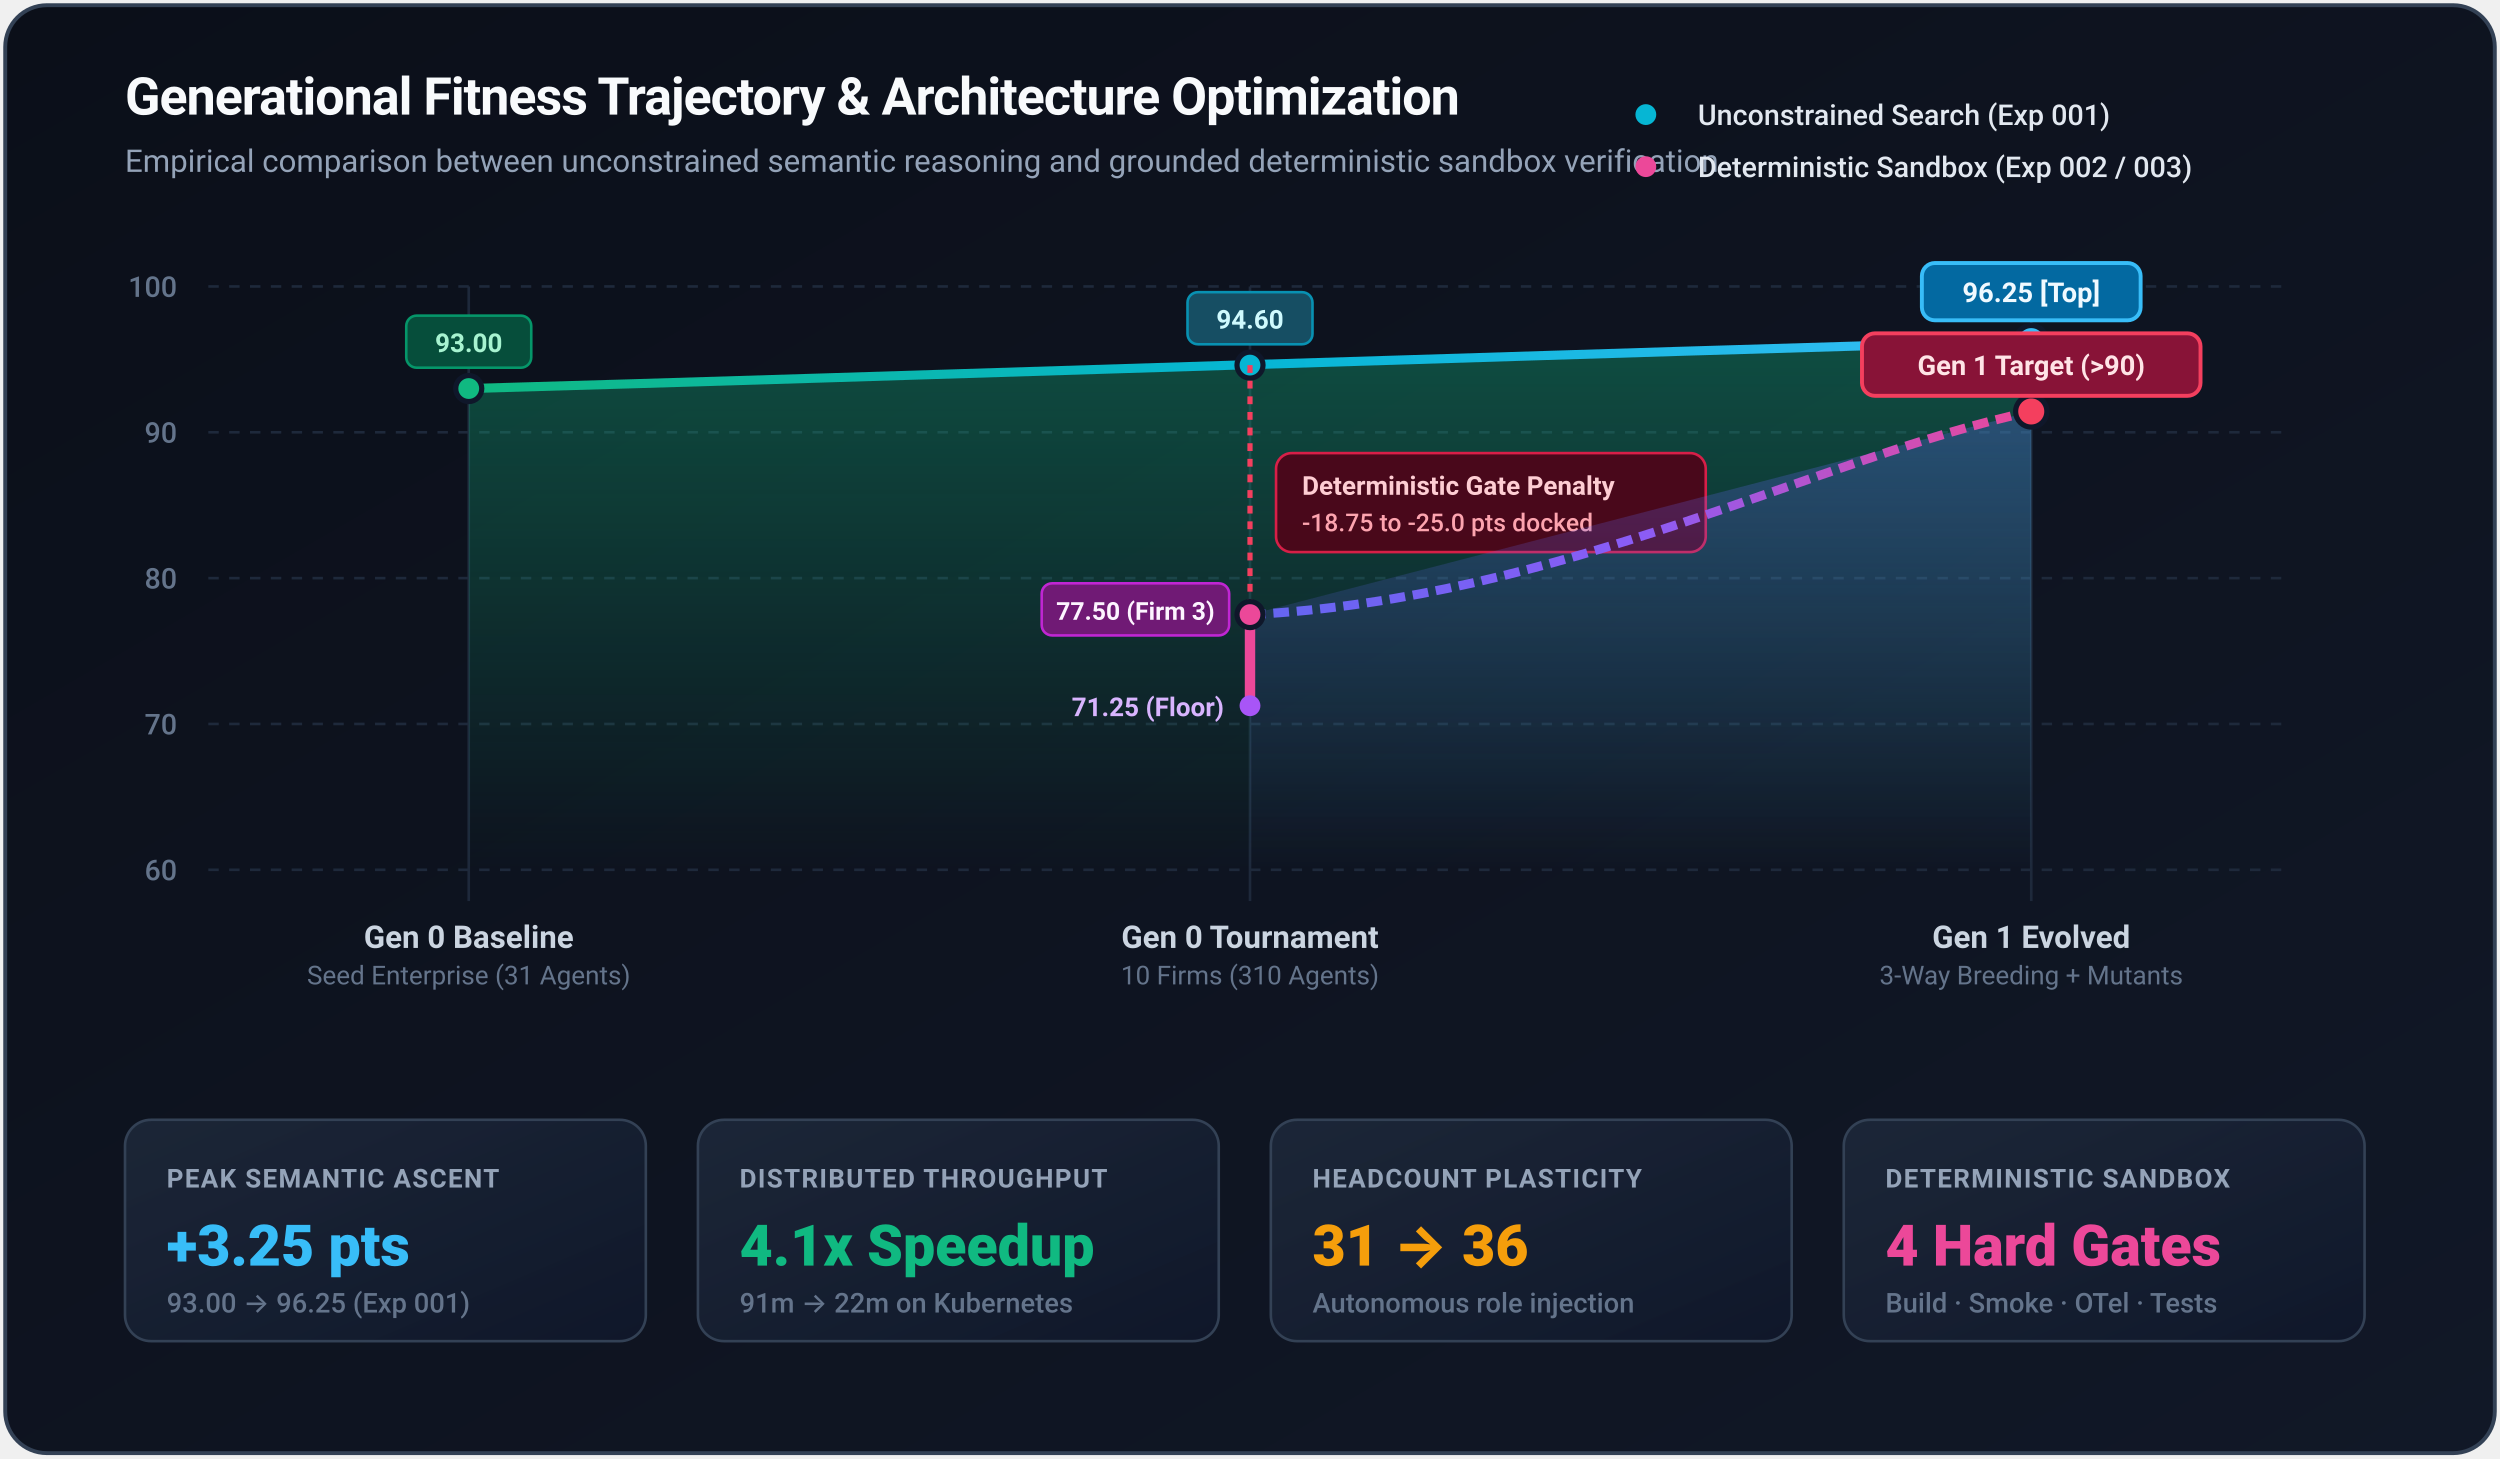
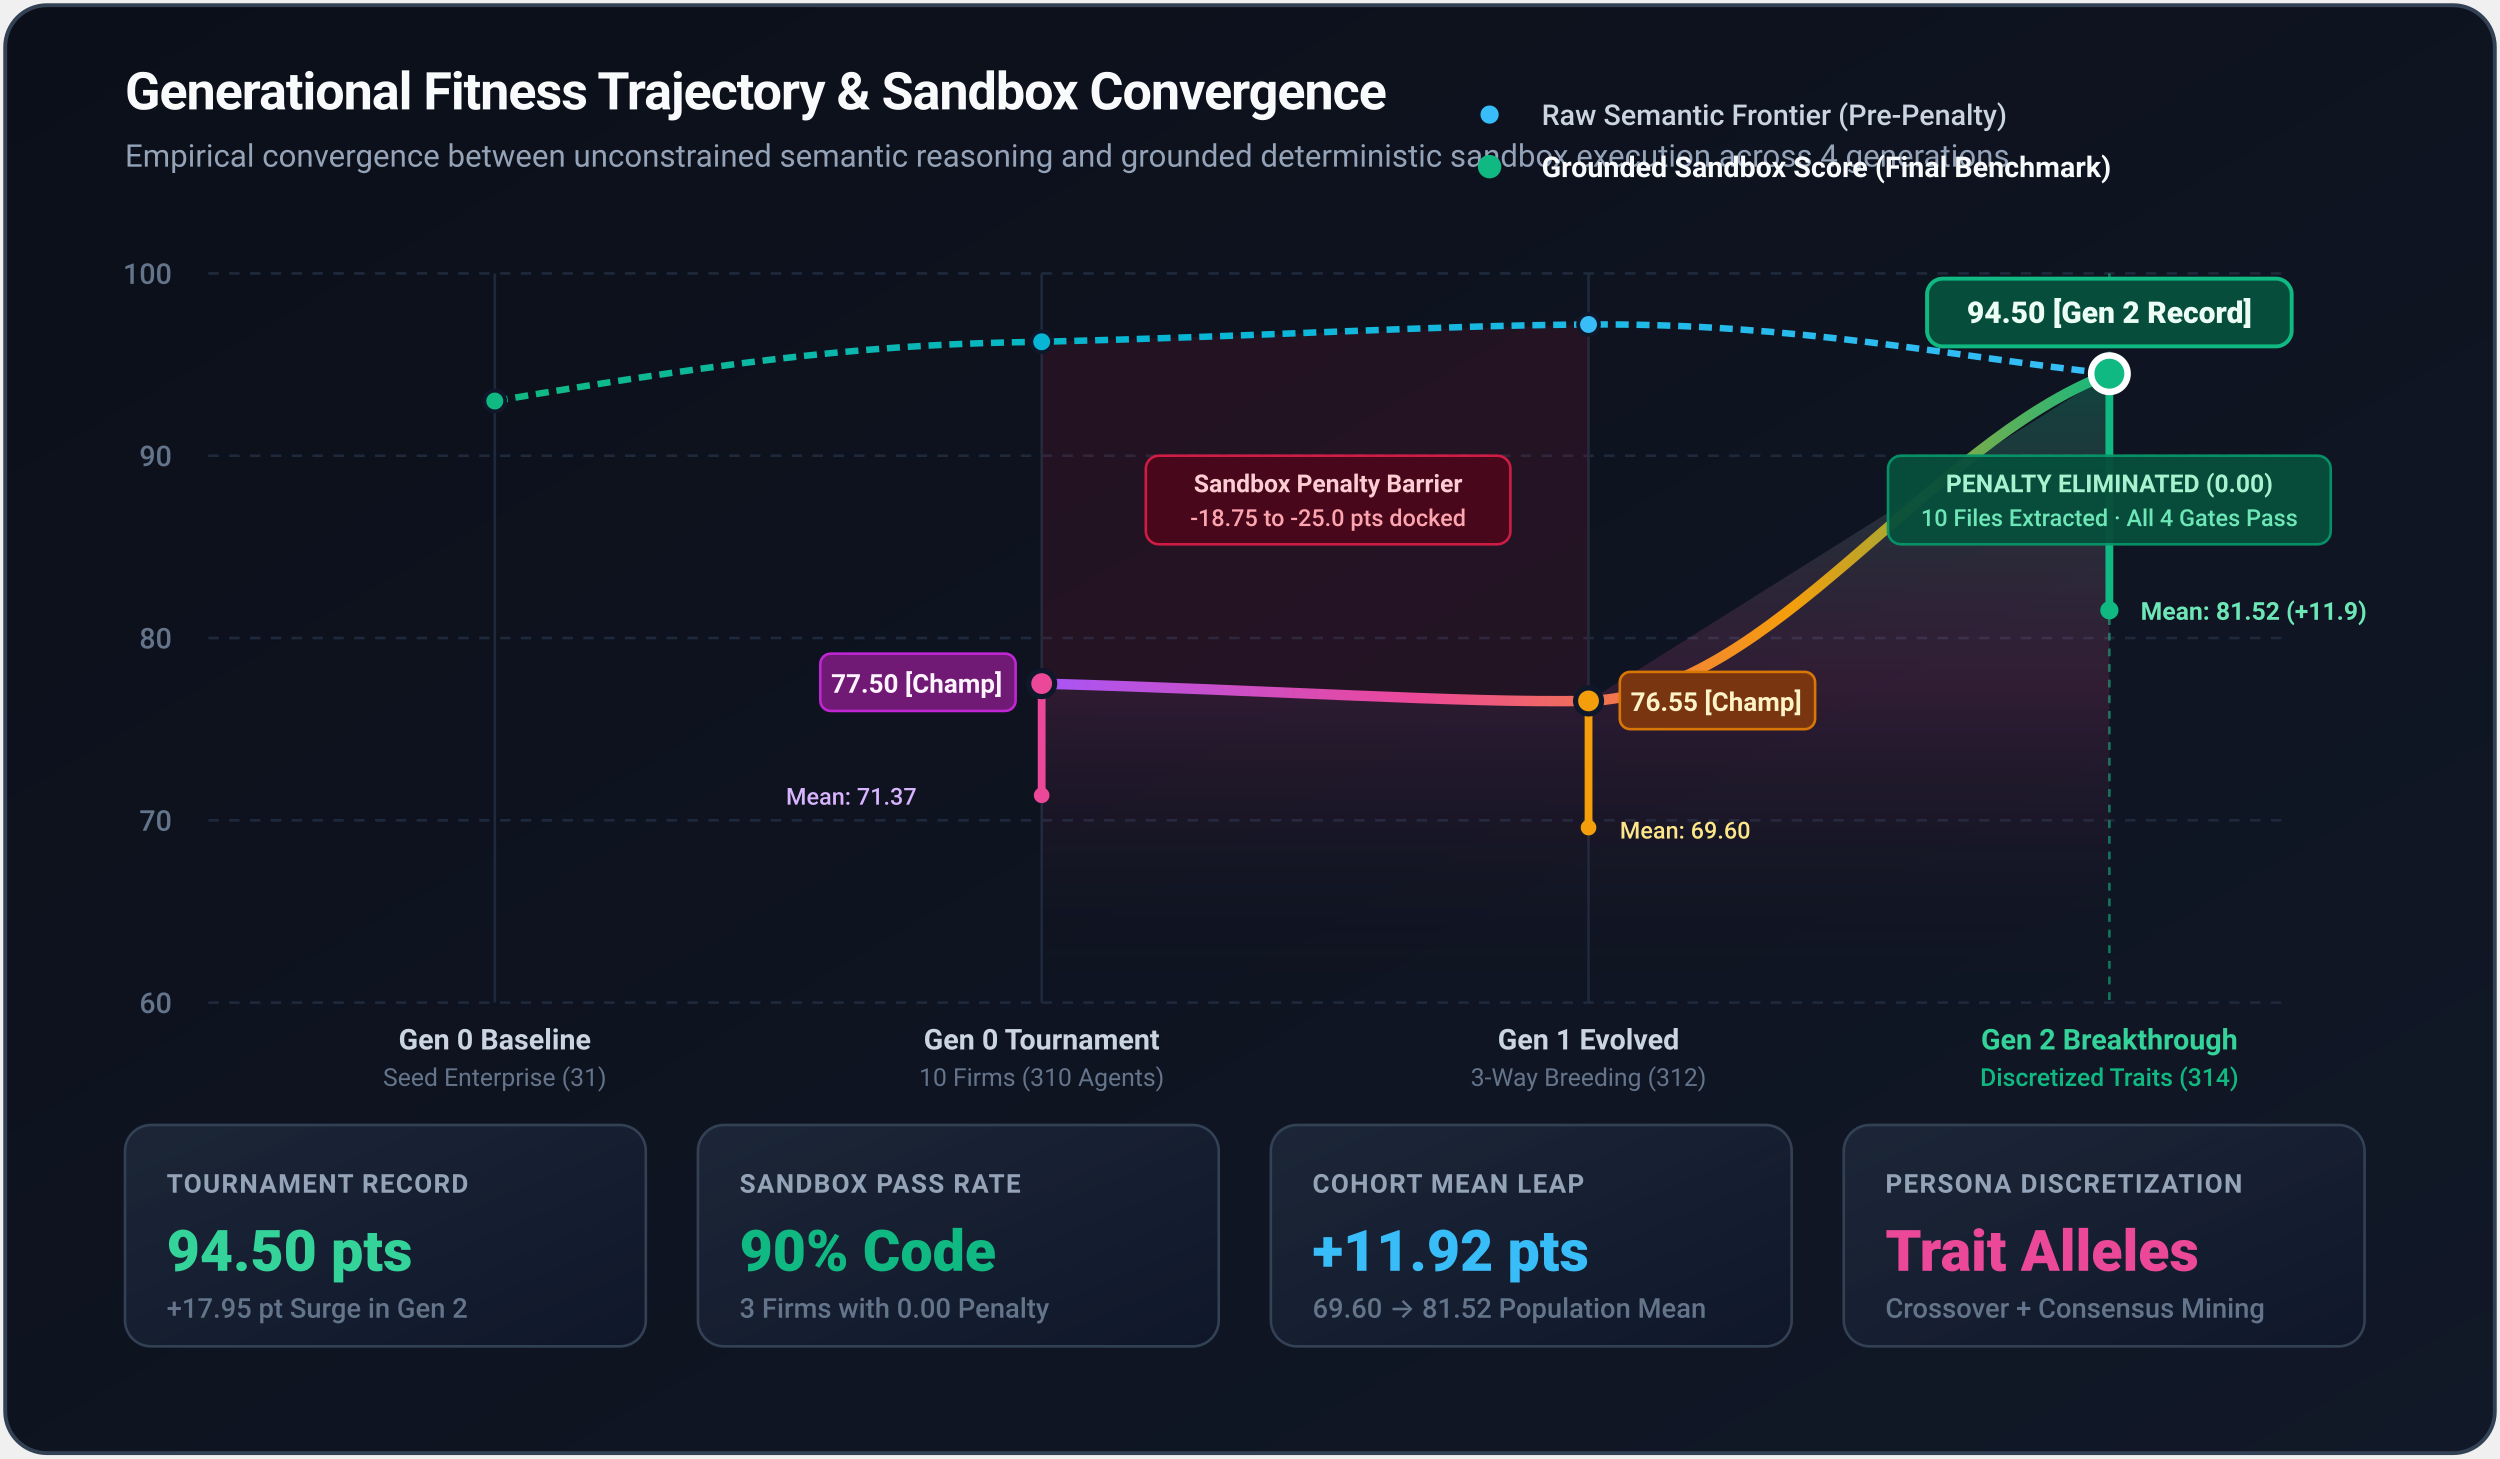
<svg xmlns="http://www.w3.org/2000/svg" viewBox="0 0 960 560" width="960" height="560">
  <defs>
    <linearGradient id="bgGrad" x1="0%" y1="0%" x2="100%" y2="100%">
      <stop offset="0%" stop-color="#0b0f19" />
      <stop offset="100%" stop-color="#111827" />
    </linearGradient>
    <linearGradient id="trackAGrad" x1="0%" y1="0%" x2="100%" y2="0%">
      <stop offset="0%" stop-color="#10b981" />
-       <stop offset="50%" stop-color="#06b6d4" />
+       <stop offset="40%" stop-color="#06b6d4" />
      <stop offset="100%" stop-color="#38bdf8" />
    </linearGradient>
    <linearGradient id="trackAArea" x1="0%" y1="0%" x2="0%" y2="100%">
-       <stop offset="0%" stop-color="#10b981" stop-opacity="0.35" />
-       <stop offset="100%" stop-color="#10b981" stop-opacity="0.0" />
+       <stop offset="0%" stop-color="#06b6d4" stop-opacity="0.25" />
+       <stop offset="100%" stop-color="#06b6d4" stop-opacity="0.0" />
    </linearGradient>
    <linearGradient id="trackBGrad" x1="0%" y1="0%" x2="100%" y2="0%">
-       <stop offset="0%" stop-color="#6366f1" />
-       <stop offset="50%" stop-color="#8b5cf6" />
-       <stop offset="100%" stop-color="#ec4899" />
+       <stop offset="0%" stop-color="#a855f7" />
+       <stop offset="35%" stop-color="#ec4899" />
+       <stop offset="70%" stop-color="#f59e0b" />
+       <stop offset="100%" stop-color="#10b981" />
    </linearGradient>
    <linearGradient id="trackBArea" x1="0%" y1="0%" x2="0%" y2="100%">
-       <stop offset="0%" stop-color="#6366f1" stop-opacity="0.30" />
-       <stop offset="100%" stop-color="#6366f1" stop-opacity="0.0" />
+       <stop offset="0%" stop-color="#10b981" stop-opacity="0.30" />
+       <stop offset="50%" stop-color="#ec4899" stop-opacity="0.15" />
+       <stop offset="100%" stop-color="#0b0f19" stop-opacity="0.0" />
    </linearGradient>
    <linearGradient id="cardGrad" x1="0%" y1="0%" x2="100%" y2="100%">
      <stop offset="0%" stop-color="#1e293b" stop-opacity="0.85" />
      <stop offset="100%" stop-color="#0f172a" stop-opacity="0.95" />
    </linearGradient>
  </defs>
  <rect x="2" y="2" width="956" height="556" rx="16" fill="url(#bgGrad)" stroke="#334155" stroke-width="1.5" />
-   <g transform="translate(48, 44)">
+   <g transform="translate(48, 42)">
    <text x="0" y="0" font-family="system-ui, -apple-system, BlinkMacSystemFont, 'Segoe UI', Roboto, sans-serif" font-size="20" font-weight="700" fill="#f8fafc" letter-spacing="-0.02em">
-       Generational Fitness Trajectory &amp; Architecture Optimization
+       Generational Fitness Trajectory &amp; Sandbox Convergence
    </text>
    <text x="0" y="22" font-family="system-ui, -apple-system, BlinkMacSystemFont, 'Segoe UI', Roboto, sans-serif" font-size="12" font-weight="400" fill="#94a3b8">
-       Empirical comparison between unconstrained semantic reasoning and grounded deterministic sandbox verification
+       Empirical convergence between unconstrained semantic reasoning and grounded deterministic sandbox execution across 4 generations
    </text>
  </g>
-   <g transform="translate(620, 36)">
-     <line x1="0" y1="8" x2="24" y2="8" stroke="url(#trackAGrad)" stroke-width="3" stroke-linecap="round" />
-     <circle cx="12" cy="8" r="4" fill="#06b6d4" />
-     <text x="32" y="12" font-family="system-ui, -apple-system, BlinkMacSystemFont, 'Segoe UI', Roboto, sans-serif" font-size="11" font-weight="500" fill="#e2e8f0">
-       Unconstrained Search (Exp 001)
+   <g transform="translate(560, 36)">
+     <line x1="0" y1="8" x2="24" y2="8" stroke="url(#trackAGrad)" stroke-width="2.5" stroke-dasharray="4 2" />
+     <circle cx="12" cy="8" r="3.5" fill="#38bdf8" />
+     <text x="32" y="12" font-family="system-ui, -apple-system, BlinkMacSystemFont, 'Segoe UI', Roboto, sans-serif" font-size="11" font-weight="500" fill="#cbd5e1">
+       Raw Semantic Frontier (Pre-Penalty)
    </text>
-     <line x1="0" y1="28" x2="24" y2="28" stroke="url(#trackBGrad)" stroke-width="3" stroke-linecap="round" stroke-dasharray="4 2" />
-     <circle cx="12" cy="28" r="4" fill="#ec4899" />
-     <text x="32" y="32" font-family="system-ui, -apple-system, BlinkMacSystemFont, 'Segoe UI', Roboto, sans-serif" font-size="11" font-weight="500" fill="#e2e8f0">
-       Deterministic Sandbox (Exp 002 / 003)
+     <line x1="0" y1="28" x2="24" y2="28" stroke="url(#trackBGrad)" stroke-width="3.5" stroke-linecap="round" />
+     <circle cx="12" cy="28" r="4.5" fill="#10b981" />
+     <text x="32" y="32" font-family="system-ui, -apple-system, BlinkMacSystemFont, 'Segoe UI', Roboto, sans-serif" font-size="11" font-weight="600" fill="#f8fafc">
+       Grounded Sandbox Score (Final Benchmark)
    </text>
  </g>
-   <g transform="translate(80, 110)">
+   <g transform="translate(80, 105)">
    <line x1="0" y1="0" x2="800" y2="0" stroke="#1e293b" stroke-width="1" stroke-dasharray="4 4" />
-     <text x="-12" y="4" font-family="system-ui, -apple-system, BlinkMacSystemFont, 'Segoe UI', Roboto, sans-serif" font-size="11" font-weight="500" fill="#64748b" text-anchor="end">100</text>
-     <line x1="0" y1="56" x2="800" y2="56" stroke="#1e293b" stroke-width="1" stroke-dasharray="4 4" />
-     <text x="-12" y="60" font-family="system-ui, -apple-system, BlinkMacSystemFont, 'Segoe UI', Roboto, sans-serif" font-size="11" font-weight="500" fill="#64748b" text-anchor="end">90</text>
-     <line x1="0" y1="112" x2="800" y2="112" stroke="#1e293b" stroke-width="1" stroke-dasharray="4 4" />
-     <text x="-12" y="116" font-family="system-ui, -apple-system, BlinkMacSystemFont, 'Segoe UI', Roboto, sans-serif" font-size="11" font-weight="500" fill="#64748b" text-anchor="end">80</text>
-     <line x1="0" y1="168" x2="800" y2="168" stroke="#1e293b" stroke-width="1" stroke-dasharray="4 4" />
-     <text x="-12" y="172" font-family="system-ui, -apple-system, BlinkMacSystemFont, 'Segoe UI', Roboto, sans-serif" font-size="11" font-weight="500" fill="#64748b" text-anchor="end">70</text>
-     <line x1="0" y1="224" x2="800" y2="224" stroke="#1e293b" stroke-width="1" stroke-dasharray="4 4" />
-     <text x="-12" y="228" font-family="system-ui, -apple-system, BlinkMacSystemFont, 'Segoe UI', Roboto, sans-serif" font-size="11" font-weight="500" fill="#64748b" text-anchor="end">60</text>
-     <line x1="100" y1="0" x2="100" y2="236" stroke="#1e293b" stroke-width="1" />
-     <text x="100" y="254" font-family="system-ui, -apple-system, BlinkMacSystemFont, 'Segoe UI', Roboto, sans-serif" font-size="12" font-weight="600" fill="#cbd5e1" text-anchor="middle">Gen 0 Baseline</text>
-     <text x="100" y="268" font-family="system-ui, -apple-system, BlinkMacSystemFont, 'Segoe UI', Roboto, sans-serif" font-size="10" font-weight="400" fill="#64748b" text-anchor="middle">Seed Enterprise (31 Agents)</text>
-     <line x1="400" y1="0" x2="400" y2="236" stroke="#1e293b" stroke-width="1" />
-     <text x="400" y="254" font-family="system-ui, -apple-system, BlinkMacSystemFont, 'Segoe UI', Roboto, sans-serif" font-size="12" font-weight="600" fill="#cbd5e1" text-anchor="middle">Gen 0 Tournament</text>
-     <text x="400" y="268" font-family="system-ui, -apple-system, BlinkMacSystemFont, 'Segoe UI', Roboto, sans-serif" font-size="10" font-weight="400" fill="#64748b" text-anchor="middle">10 Firms (310 Agents)</text>
-     <line x1="700" y1="0" x2="700" y2="236" stroke="#1e293b" stroke-width="1" />
-     <text x="700" y="254" font-family="system-ui, -apple-system, BlinkMacSystemFont, 'Segoe UI', Roboto, sans-serif" font-size="12" font-weight="600" fill="#cbd5e1" text-anchor="middle">Gen 1 Evolved</text>
-     <text x="700" y="268" font-family="system-ui, -apple-system, BlinkMacSystemFont, 'Segoe UI', Roboto, sans-serif" font-size="10" font-weight="400" fill="#64748b" text-anchor="middle">3-Way Breeding + Mutants</text>
-     <polygon points="100,39.2 400,30.2 700,21.0 700,224 100,224" fill="url(#trackAArea)" />
-     <path d="M 100 39.2 C 250 35, 550 25, 700 21.0" fill="none" stroke="url(#trackAGrad)" stroke-width="3.5" />
-     <g transform="translate(100, 39.2)">
-       <circle cx="0" cy="0" r="5" fill="#10b981" stroke="#0f172a" stroke-width="2" />
-       <rect x="-24" y="-28" width="48" height="20" rx="4" fill="#064e3b" stroke="#059669" stroke-width="1" />
-       <text x="0" y="-14" font-family="system-ui, -apple-system, BlinkMacSystemFont, 'Segoe UI', Roboto, sans-serif" font-size="10" font-weight="700" fill="#a7f3d0" text-anchor="middle">93.00</text>
-     </g>
-     <g transform="translate(400, 30.2)">
-       <circle cx="0" cy="0" r="5" fill="#06b6d4" stroke="#0f172a" stroke-width="2" />
-       <rect x="-24" y="-28" width="48" height="20" rx="4" fill="#164e63" stroke="#0891b2" stroke-width="1" />
-       <text x="0" y="-14" font-family="system-ui, -apple-system, BlinkMacSystemFont, 'Segoe UI', Roboto, sans-serif" font-size="10" font-weight="700" fill="#cffafe" text-anchor="middle">94.60</text>
-     </g>
-     <g transform="translate(700, 21.0)">
-       <circle cx="0" cy="0" r="6" fill="#38bdf8" stroke="#0f172a" stroke-width="2" />
-       <rect x="-42" y="-30" width="84" height="22" rx="5" fill="#0369a1" stroke="#38bdf8" stroke-width="1.5" />
-       <text x="0" y="-15" font-family="system-ui, -apple-system, BlinkMacSystemFont, 'Segoe UI', Roboto, sans-serif" font-size="10.5" font-weight="700" fill="#f0f9ff" text-anchor="middle">96.25 [Top]</text>
-     </g>
-     <line x1="400" y1="30.2" x2="400" y2="126" stroke="#f43f5e" stroke-width="2" stroke-dasharray="3 3" />
-     <rect x="410" y="64" width="165" height="38" rx="6" fill="#4c0519" stroke="#e11d48" stroke-width="1" opacity="0.95" />
-     <text x="420" y="80" font-family="system-ui, -apple-system, BlinkMacSystemFont, 'Segoe UI', Roboto, sans-serif" font-size="10" font-weight="700" fill="#fecdd3">Deterministic Gate Penalty</text>
-     <text x="420" y="94" font-family="system-ui, -apple-system, BlinkMacSystemFont, 'Segoe UI', Roboto, sans-serif" font-size="9.5" font-weight="500" fill="#fda4af">-18.75 to -25.0 pts docked</text>
-     <polygon points="400,126 700,48 700,224 400,224" fill="url(#trackBArea)" />
-     <line x1="400" y1="126" x2="400" y2="161" stroke="#ec4899" stroke-width="4" stroke-linecap="round" />
-     <circle cx="400" cy="161" r="4" fill="#a855f7" />
-     <text x="390" y="165" font-family="system-ui, -apple-system, BlinkMacSystemFont, 'Segoe UI', Roboto, sans-serif" font-size="10" font-weight="600" fill="#d8b4fe" text-anchor="end">71.25 (Floor)</text>
-     <path d="M 400 126 C 520 120, 620 65, 700 48" fill="none" stroke="url(#trackBGrad)" stroke-width="3.5" stroke-dasharray="6 3" />
-     <g transform="translate(400, 126)">
-       <circle cx="0" cy="0" r="5" fill="#ec4899" stroke="#0f172a" stroke-width="2" />
-       <rect x="-80" y="-12" width="72" height="20" rx="4" fill="#701a75" stroke="#c026d3" stroke-width="1" />
-       <text x="-44" y="2" font-family="system-ui, -apple-system, BlinkMacSystemFont, 'Segoe UI', Roboto, sans-serif" font-size="9.5" font-weight="700" fill="#fdf4ff" text-anchor="middle">77.50 (Firm 3)</text>
-     </g>
-     <g transform="translate(700, 48)">
-       <circle cx="0" cy="0" r="6" fill="#f43f5e" stroke="#0f172a" stroke-width="2" />
-       <rect x="-65" y="-30" width="130" height="24" rx="5" fill="#881337" stroke="#f43f5e" stroke-width="1.5" />
-       <text x="0" y="-14" font-family="system-ui, -apple-system, BlinkMacSystemFont, 'Segoe UI', Roboto, sans-serif" font-size="10.5" font-weight="700" fill="#ffe4e6" text-anchor="middle">Gen 1 Target (&gt;90)</text>
-     </g>
+     <text x="-14" y="4" font-family="system-ui, -apple-system, BlinkMacSystemFont, 'Segoe UI', Roboto, sans-serif" font-size="11" font-weight="500" fill="#64748b" text-anchor="end">100</text>
+     <line x1="0" y1="70" x2="800" y2="70" stroke="#1e293b" stroke-width="1" stroke-dasharray="4 4" />
+     <text x="-14" y="74" font-family="system-ui, -apple-system, BlinkMacSystemFont, 'Segoe UI', Roboto, sans-serif" font-size="11" font-weight="500" fill="#64748b" text-anchor="end">90</text>
+     <line x1="0" y1="140" x2="800" y2="140" stroke="#1e293b" stroke-width="1" stroke-dasharray="4 4" />
+     <text x="-14" y="144" font-family="system-ui, -apple-system, BlinkMacSystemFont, 'Segoe UI', Roboto, sans-serif" font-size="11" font-weight="500" fill="#64748b" text-anchor="end">80</text>
+     <line x1="0" y1="210" x2="800" y2="210" stroke="#1e293b" stroke-width="1" stroke-dasharray="4 4" />
+     <text x="-14" y="214" font-family="system-ui, -apple-system, BlinkMacSystemFont, 'Segoe UI', Roboto, sans-serif" font-size="11" font-weight="500" fill="#64748b" text-anchor="end">70</text>
+     <line x1="0" y1="280" x2="800" y2="280" stroke="#1e293b" stroke-width="1" stroke-dasharray="4 4" />
+     <text x="-14" y="284" font-family="system-ui, -apple-system, BlinkMacSystemFont, 'Segoe UI', Roboto, sans-serif" font-size="11" font-weight="500" fill="#64748b" text-anchor="end">60</text>
+     <line x1="110" y1="0" x2="110" y2="280" stroke="#1e293b" stroke-width="1" />
+     <text x="110" y="298" font-family="system-ui, -apple-system, BlinkMacSystemFont, 'Segoe UI', Roboto, sans-serif" font-size="11" font-weight="600" fill="#cbd5e1" text-anchor="middle">Gen 0 Baseline</text>
+     <text x="110" y="312" font-family="system-ui, -apple-system, BlinkMacSystemFont, 'Segoe UI', Roboto, sans-serif" font-size="9.5" font-weight="400" fill="#64748b" text-anchor="middle">Seed Enterprise (31)</text>
+     <line x1="320" y1="0" x2="320" y2="280" stroke="#1e293b" stroke-width="1" />
+     <text x="320" y="298" font-family="system-ui, -apple-system, BlinkMacSystemFont, 'Segoe UI', Roboto, sans-serif" font-size="11" font-weight="600" fill="#cbd5e1" text-anchor="middle">Gen 0 Tournament</text>
+     <text x="320" y="312" font-family="system-ui, -apple-system, BlinkMacSystemFont, 'Segoe UI', Roboto, sans-serif" font-size="9.5" font-weight="400" fill="#64748b" text-anchor="middle">10 Firms (310 Agents)</text>
+     <line x1="530" y1="0" x2="530" y2="280" stroke="#1e293b" stroke-width="1" />
+     <text x="530" y="298" font-family="system-ui, -apple-system, BlinkMacSystemFont, 'Segoe UI', Roboto, sans-serif" font-size="11" font-weight="600" fill="#cbd5e1" text-anchor="middle">Gen 1 Evolved</text>
+     <text x="530" y="312" font-family="system-ui, -apple-system, BlinkMacSystemFont, 'Segoe UI', Roboto, sans-serif" font-size="9.5" font-weight="400" fill="#64748b" text-anchor="middle">3-Way Breeding (312)</text>
+     <line x1="730" y1="0" x2="730" y2="280" stroke="#10b981" stroke-width="1" stroke-dasharray="3 3" opacity="0.6" />
+     <text x="730" y="298" font-family="system-ui, -apple-system, BlinkMacSystemFont, 'Segoe UI', Roboto, sans-serif" font-size="11" font-weight="700" fill="#34d399" text-anchor="middle">Gen 2 Breakthrough</text>
+     <text x="730" y="312" font-family="system-ui, -apple-system, BlinkMacSystemFont, 'Segoe UI', Roboto, sans-serif" font-size="9.5" font-weight="500" fill="#10b981" text-anchor="middle">Discretized Traits (314)</text>
+     <path d="M 320 26.25 L 530 19.6 L 530 164.15 L 320 157.5 Z" fill="#e11d48" fill-opacity="0.10" />
+     <path d="M 110 49 C 210 32, 260 27, 320 26.25 C 410 24, 470 20, 530 19.6 C 610 19, 670 32, 730 38.5" fill="none" stroke="url(#trackAGrad)" stroke-width="2.5" stroke-dasharray="5 3" />
+     <circle cx="110" cy="49" r="4" fill="#10b981" stroke="#0f172a" stroke-width="1.5" />
+     <circle cx="320" cy="26.25" r="4" fill="#06b6d4" stroke="#0f172a" stroke-width="1.5" />
+     <circle cx="530" cy="19.6" r="4" fill="#38bdf8" stroke="#0f172a" stroke-width="1.5" />
+     <polygon points="320,157.5 530,164.15 730,38.5 730,280 320,280" fill="url(#trackBArea)" />
+     <path d="M 320 157.5 C 410 160, 480 165, 530 164.15 C 600 162, 660 65, 730 38.5" fill="none" stroke="url(#trackBGrad)" stroke-width="4" stroke-linecap="round" />
+     <line x1="320" y1="157.5" x2="320" y2="201.25" stroke="#ec4899" stroke-width="3" stroke-linecap="round" />
+     <circle cx="320" cy="200.4" r="3" fill="#ec4899" />
+     <circle cx="320" cy="157.5" r="5" fill="#ec4899" stroke="#0f172a" stroke-width="2" />
+     <rect x="235" y="146" width="75" height="22" rx="4" fill="#701a75" stroke="#c026d3" stroke-width="1" />
+     <text x="272" y="161" font-family="system-ui, -apple-system, BlinkMacSystemFont, 'Segoe UI', Roboto, sans-serif" font-size="10" font-weight="700" fill="#fdf4ff" text-anchor="middle">77.50 [Champ]</text>
+     <text x="272" y="204" font-family="system-ui, -apple-system, BlinkMacSystemFont, 'Segoe UI', Roboto, sans-serif" font-size="9" font-weight="500" fill="#d8b4fe" text-anchor="end">Mean: 71.37</text>
+     <rect x="360" y="70" width="140" height="34" rx="5" fill="#4c0519" stroke="#e11d48" stroke-width="1" opacity="0.9" />
+     <text x="430" y="84" font-family="system-ui, -apple-system, BlinkMacSystemFont, 'Segoe UI', Roboto, sans-serif" font-size="9.5" font-weight="700" fill="#fecdd3" text-anchor="middle">Sandbox Penalty Barrier</text>
+     <text x="430" y="97" font-family="system-ui, -apple-system, BlinkMacSystemFont, 'Segoe UI', Roboto, sans-serif" font-size="9" font-weight="500" fill="#fda4af" text-anchor="middle">-18.75 to -25.0 pts docked</text>
+     <line x1="530" y1="164.15" x2="530" y2="212.8" stroke="#f59e0b" stroke-width="3" stroke-linecap="round" />
+     <circle cx="530" cy="212.8" r="3" fill="#f59e0b" />
+     <circle cx="530" cy="164.15" r="5" fill="#f59e0b" stroke="#0f172a" stroke-width="2" />
+     <rect x="542" y="153" width="75" height="22" rx="4" fill="#78350f" stroke="#d97706" stroke-width="1" />
+     <text x="579" y="168" font-family="system-ui, -apple-system, BlinkMacSystemFont, 'Segoe UI', Roboto, sans-serif" font-size="10" font-weight="700" fill="#fef3c7" text-anchor="middle">76.55 [Champ]</text>
+     <text x="542" y="217" font-family="system-ui, -apple-system, BlinkMacSystemFont, 'Segoe UI', Roboto, sans-serif" font-size="9" font-weight="500" fill="#fde68a" text-anchor="start">Mean: 69.60</text>
+     <line x1="730" y1="38.5" x2="730" y2="129.36" stroke="#10b981" stroke-width="3" stroke-linecap="round" />
+     <circle cx="730" cy="129.36" r="3.5" fill="#10b981" />
+     <text x="742" y="133" font-family="system-ui, -apple-system, BlinkMacSystemFont, 'Segoe UI', Roboto, sans-serif" font-size="9.5" font-weight="600" fill="#6ee7b7" text-anchor="start">Mean: 81.52 (+11.9)</text>
+     <circle cx="730" cy="38.5" r="7" fill="#10b981" stroke="#ffffff" stroke-width="2.5" />
+     <rect x="660" y="2" width="140" height="26" rx="6" fill="#064e3b" stroke="#10b981" stroke-width="1.5" />
+     <text x="730" y="19" font-family="system-ui, -apple-system, BlinkMacSystemFont, 'Segoe UI', Roboto, sans-serif" font-size="11.5" font-weight="800" fill="#ecfdf5" text-anchor="middle">94.50 [Gen 2 Record]</text>
+     <rect x="645" y="70" width="170" height="34" rx="5" fill="#064e3b" stroke="#059669" stroke-width="1" opacity="0.95" />
+     <text x="730" y="84" font-family="system-ui, -apple-system, BlinkMacSystemFont, 'Segoe UI', Roboto, sans-serif" font-size="9.5" font-weight="700" fill="#a7f3d0" text-anchor="middle">PENALTY ELIMINATED (0.00)</text>
+     <text x="730" y="97" font-family="system-ui, -apple-system, BlinkMacSystemFont, 'Segoe UI', Roboto, sans-serif" font-size="9" font-weight="500" fill="#6ee7b7" text-anchor="middle">10 Files Extracted · All 4 Gates Pass</text>
  </g>
-   <g transform="translate(48, 430)">
+   <g transform="translate(48, 432)">
    <g transform="translate(0, 0)">
      <rect width="200" height="85" rx="10" fill="url(#cardGrad)" stroke="#334155" stroke-width="1" />
-       <text x="16" y="26" font-family="system-ui, -apple-system, BlinkMacSystemFont, 'Segoe UI', Roboto, sans-serif" font-size="10" font-weight="600" fill="#94a3b8" letter-spacing="0.05em">PEAK SEMANTIC ASCENT</text>
-       <text x="16" y="56" font-family="system-ui, -apple-system, BlinkMacSystemFont, 'Segoe UI', Roboto, sans-serif" font-size="22" font-weight="800" fill="#38bdf8">+3.25 pts</text>
-       <text x="16" y="74" font-family="system-ui, -apple-system, BlinkMacSystemFont, 'Segoe UI', Roboto, sans-serif" font-size="10.5" font-weight="500" fill="#64748b">93.00 → 96.25 (Exp 001)</text>
+       <text x="16" y="26" font-family="system-ui, -apple-system, BlinkMacSystemFont, 'Segoe UI', Roboto, sans-serif" font-size="10" font-weight="600" fill="#94a3b8" letter-spacing="0.05em">TOURNAMENT RECORD</text>
+       <text x="16" y="56" font-family="system-ui, -apple-system, BlinkMacSystemFont, 'Segoe UI', Roboto, sans-serif" font-size="22" font-weight="800" fill="#34d399">94.50 pts</text>
+       <text x="16" y="74" font-family="system-ui, -apple-system, BlinkMacSystemFont, 'Segoe UI', Roboto, sans-serif" font-size="10.5" font-weight="500" fill="#64748b">+17.95 pt Surge in Gen 2</text>
    </g>
    <g transform="translate(220, 0)">
      <rect width="200" height="85" rx="10" fill="url(#cardGrad)" stroke="#334155" stroke-width="1" />
-       <text x="16" y="26" font-family="system-ui, -apple-system, BlinkMacSystemFont, 'Segoe UI', Roboto, sans-serif" font-size="10" font-weight="600" fill="#94a3b8" letter-spacing="0.05em">DISTRIBUTED THROUGHPUT</text>
-       <text x="16" y="56" font-family="system-ui, -apple-system, BlinkMacSystemFont, 'Segoe UI', Roboto, sans-serif" font-size="22" font-weight="800" fill="#10b981">4.1x Speedup</text>
-       <text x="16" y="74" font-family="system-ui, -apple-system, BlinkMacSystemFont, 'Segoe UI', Roboto, sans-serif" font-size="10.5" font-weight="500" fill="#64748b">91m → 22m on Kubernetes</text>
+       <text x="16" y="26" font-family="system-ui, -apple-system, BlinkMacSystemFont, 'Segoe UI', Roboto, sans-serif" font-size="10" font-weight="600" fill="#94a3b8" letter-spacing="0.05em">SANDBOX PASS RATE</text>
+       <text x="16" y="56" font-family="system-ui, -apple-system, BlinkMacSystemFont, 'Segoe UI', Roboto, sans-serif" font-size="22" font-weight="800" fill="#10b981">90% Code</text>
+       <text x="16" y="74" font-family="system-ui, -apple-system, BlinkMacSystemFont, 'Segoe UI', Roboto, sans-serif" font-size="10.5" font-weight="500" fill="#64748b">3 Firms with 0.00 Penalty</text>
    </g>
    <g transform="translate(440, 0)">
      <rect width="200" height="85" rx="10" fill="url(#cardGrad)" stroke="#334155" stroke-width="1" />
-       <text x="16" y="26" font-family="system-ui, -apple-system, BlinkMacSystemFont, 'Segoe UI', Roboto, sans-serif" font-size="10" font-weight="600" fill="#94a3b8" letter-spacing="0.05em">HEADCOUNT PLASTICITY</text>
-       <text x="16" y="56" font-family="system-ui, -apple-system, BlinkMacSystemFont, 'Segoe UI', Roboto, sans-serif" font-size="22" font-weight="800" fill="#f59e0b">31 → 36</text>
-       <text x="16" y="74" font-family="system-ui, -apple-system, BlinkMacSystemFont, 'Segoe UI', Roboto, sans-serif" font-size="10.5" font-weight="500" fill="#64748b">Autonomous role injection</text>
+       <text x="16" y="26" font-family="system-ui, -apple-system, BlinkMacSystemFont, 'Segoe UI', Roboto, sans-serif" font-size="10" font-weight="600" fill="#94a3b8" letter-spacing="0.05em">COHORT MEAN LEAP</text>
+       <text x="16" y="56" font-family="system-ui, -apple-system, BlinkMacSystemFont, 'Segoe UI', Roboto, sans-serif" font-size="22" font-weight="800" fill="#38bdf8">+11.92 pts</text>
+       <text x="16" y="74" font-family="system-ui, -apple-system, BlinkMacSystemFont, 'Segoe UI', Roboto, sans-serif" font-size="10.5" font-weight="500" fill="#64748b">69.60 → 81.52 Population Mean</text>
    </g>
    <g transform="translate(660, 0)">
      <rect width="200" height="85" rx="10" fill="url(#cardGrad)" stroke="#334155" stroke-width="1" />
-       <text x="16" y="26" font-family="system-ui, -apple-system, BlinkMacSystemFont, 'Segoe UI', Roboto, sans-serif" font-size="10" font-weight="600" fill="#94a3b8" letter-spacing="0.05em">DETERMINISTIC SANDBOX</text>
-       <text x="16" y="56" font-family="system-ui, -apple-system, BlinkMacSystemFont, 'Segoe UI', Roboto, sans-serif" font-size="22" font-weight="800" fill="#ec4899">4 Hard Gates</text>
-       <text x="16" y="74" font-family="system-ui, -apple-system, BlinkMacSystemFont, 'Segoe UI', Roboto, sans-serif" font-size="10.5" font-weight="500" fill="#64748b">Build · Smoke · OTel · Tests</text>
+       <text x="16" y="26" font-family="system-ui, -apple-system, BlinkMacSystemFont, 'Segoe UI', Roboto, sans-serif" font-size="10" font-weight="600" fill="#94a3b8" letter-spacing="0.05em">PERSONA DISCRETIZATION</text>
+       <text x="16" y="56" font-family="system-ui, -apple-system, BlinkMacSystemFont, 'Segoe UI', Roboto, sans-serif" font-size="22" font-weight="800" fill="#ec4899">Trait Alleles</text>
+       <text x="16" y="74" font-family="system-ui, -apple-system, BlinkMacSystemFont, 'Segoe UI', Roboto, sans-serif" font-size="10.5" font-weight="500" fill="#64748b">Crossover + Consensus Mining</text>
    </g>
  </g>
</svg>
